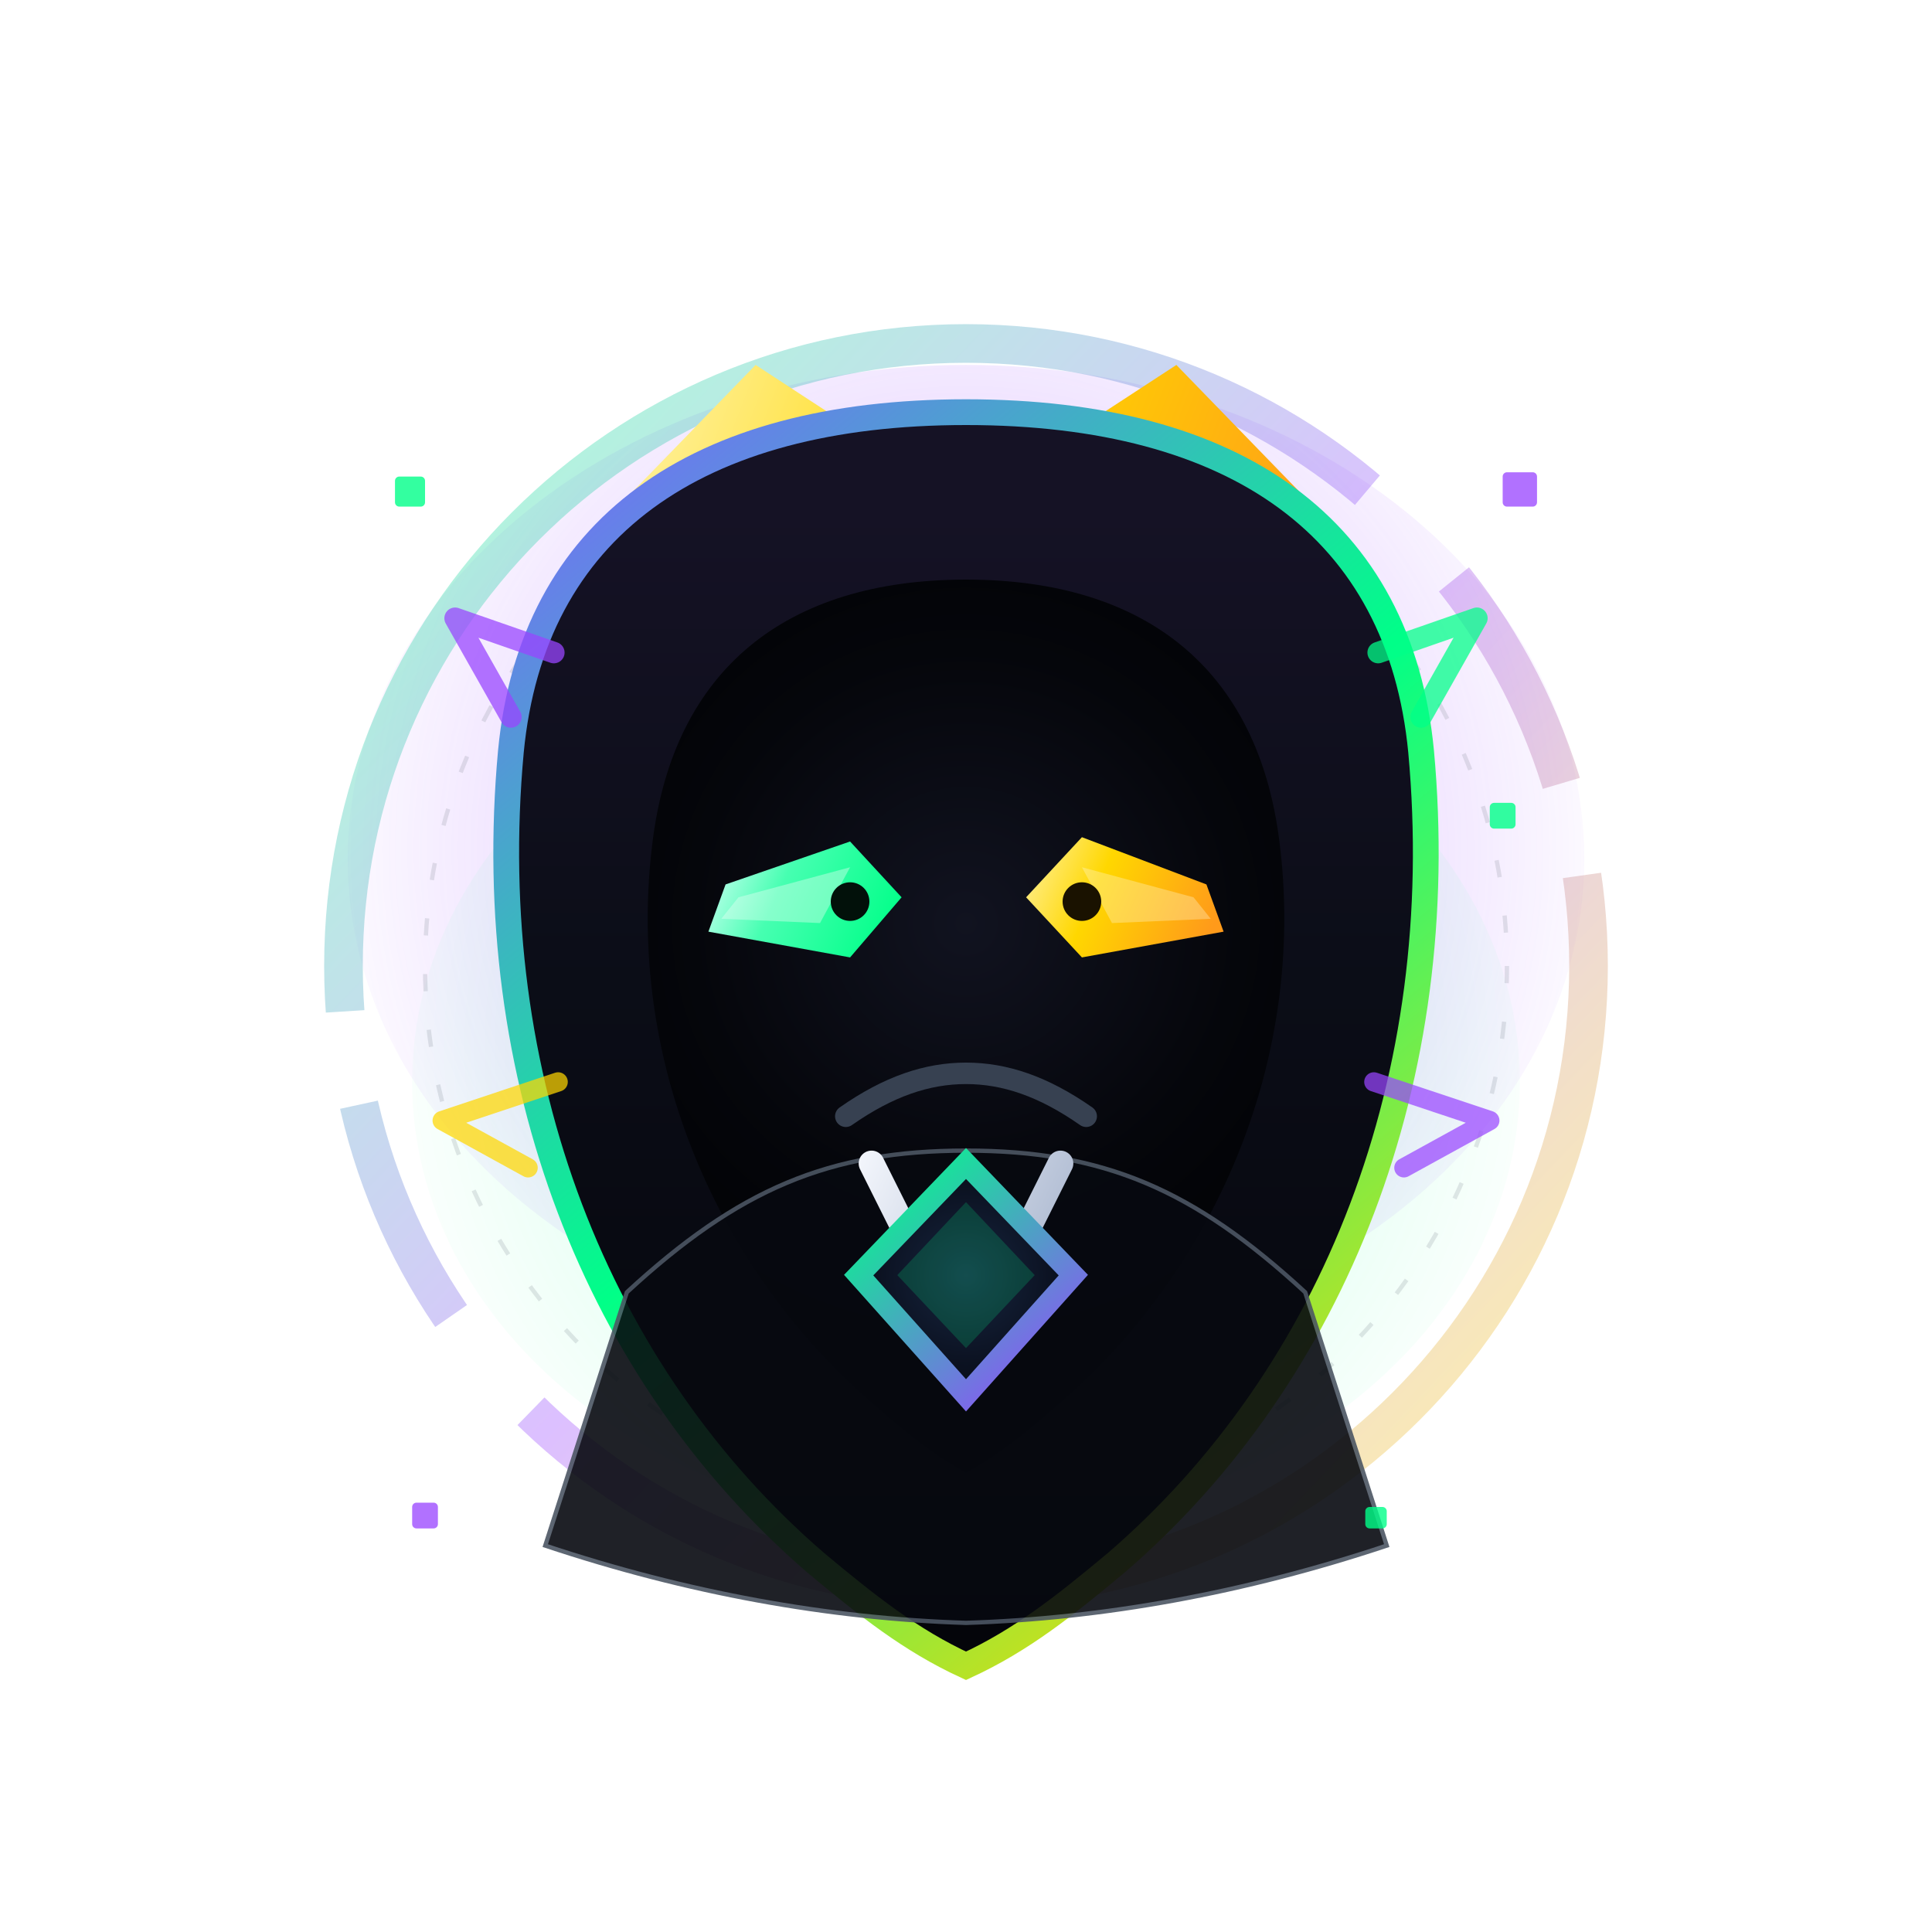
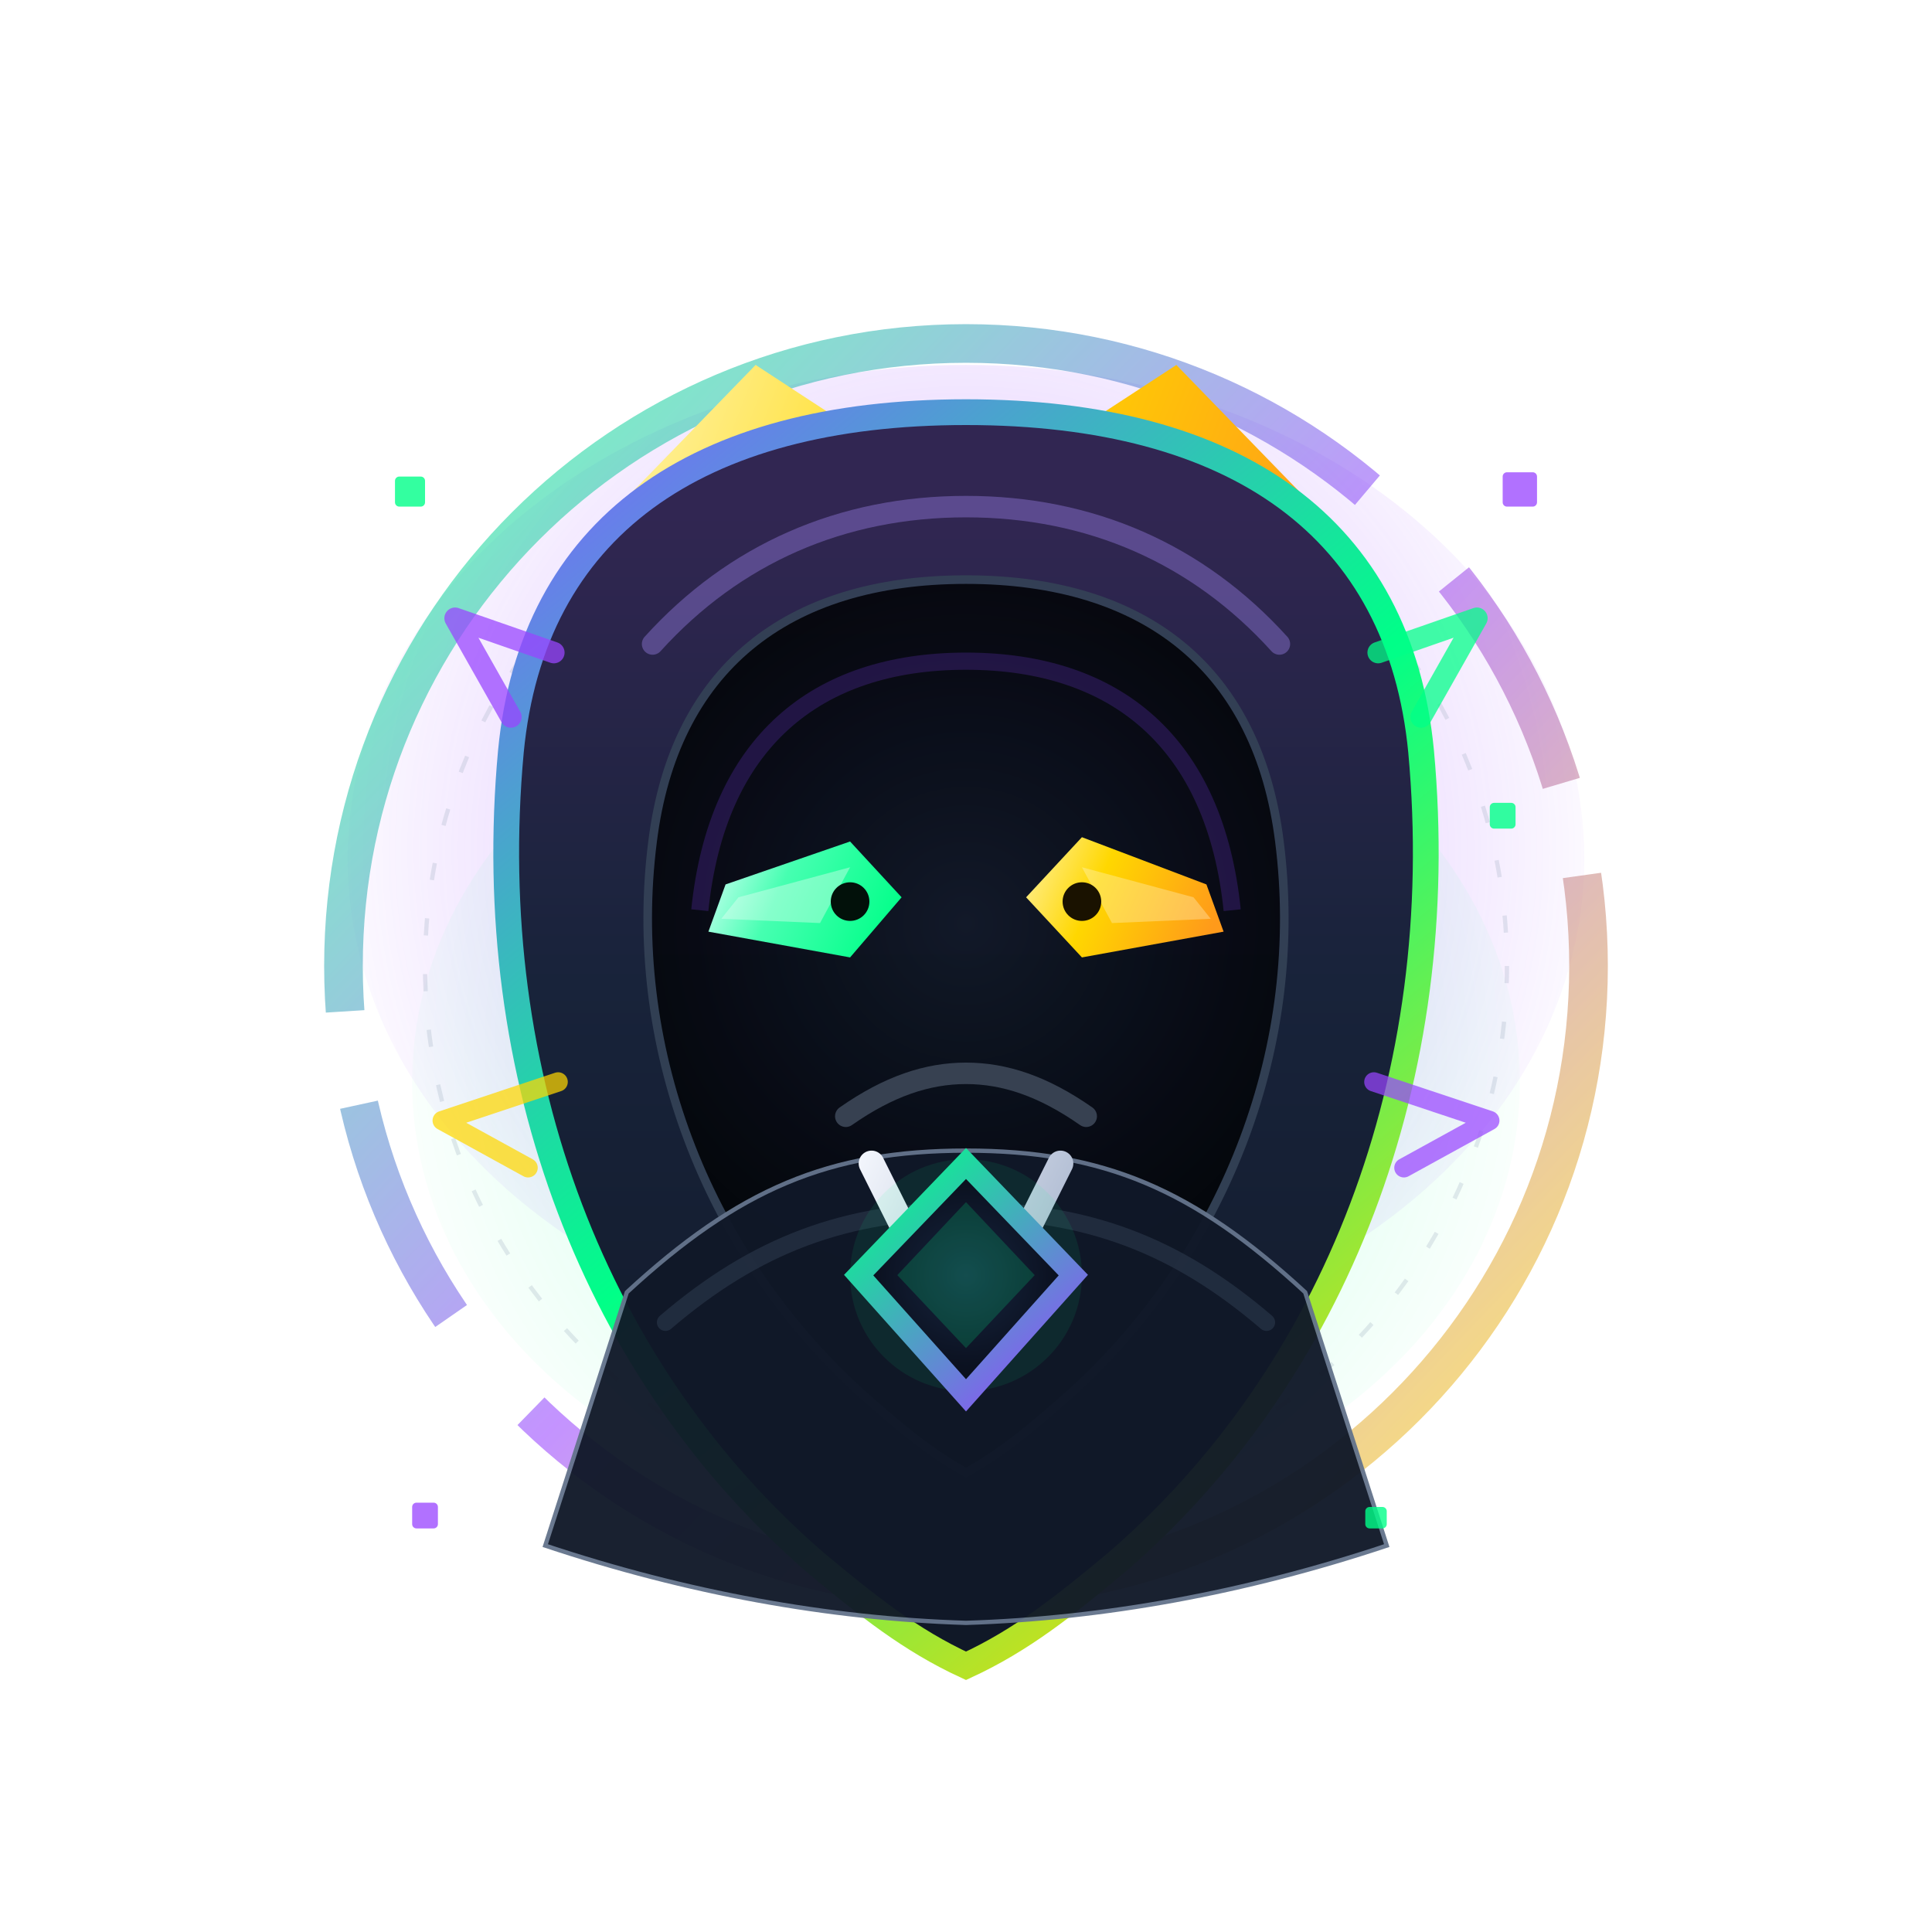
<svg xmlns="http://www.w3.org/2000/svg" viewBox="0 0 900 900" fill="none">
  <defs>
    <radialGradient id="auraPurple" cx="0" cy="0" r="1" gradientUnits="userSpaceOnUse" gradientTransform="translate(450 396) rotate(90) scale(314)">
      <stop stop-color="#9945FF" stop-opacity="0.42" />
      <stop offset="1" stop-color="#9945FF" stop-opacity="0" />
    </radialGradient>
    <radialGradient id="auraGreen" cx="0" cy="0" r="1" gradientUnits="userSpaceOnUse" gradientTransform="translate(450 488) rotate(90) scale(286)">
      <stop stop-color="#00FF88" stop-opacity="0.24" />
      <stop offset="1" stop-color="#00FF88" stop-opacity="0" />
    </radialGradient>
    <linearGradient id="haloStroke" x1="174" y1="188" x2="716" y2="706" gradientUnits="userSpaceOnUse">
      <stop stop-color="#00FF88" />
      <stop offset="0.52" stop-color="#9945FF" />
      <stop offset="1" stop-color="#FFD700" />
    </linearGradient>
    <linearGradient id="crownFill" x1="286" y1="166" x2="614" y2="294" gradientUnits="userSpaceOnUse">
      <stop stop-color="#FFF4B2" />
      <stop offset="0.5" stop-color="#FFD700" />
      <stop offset="1" stop-color="#FF9A1A" />
    </linearGradient>
    <linearGradient id="hoodStroke" x1="218" y1="218" x2="652" y2="738" gradientUnits="userSpaceOnUse">
      <stop stop-color="#7E63FF" />
      <stop offset="0.5" stop-color="#00FF88" />
      <stop offset="1" stop-color="#FFD700" />
    </linearGradient>
    <linearGradient id="hoodBody" x1="450" y1="238" x2="450" y2="762" gradientUnits="userSpaceOnUse">
-       <stop stop-color="#151225" />
-       <stop offset="0.42" stop-color="#0B0D17" />
-       <stop offset="1" stop-color="#04050A" />
+       <stop stop-color="#312652" />
+       <stop offset="0.42" stop-color="#18233A" />
+       <stop offset="1" stop-color="#101827" />
    </linearGradient>
    <radialGradient id="faceVoid" cx="0" cy="0" r="1" gradientUnits="userSpaceOnUse" gradientTransform="translate(450 430) rotate(90) scale(206)">
-       <stop stop-color="#111320" />
-       <stop offset="0.62" stop-color="#05060B" />
+       <stop stop-color="#111827" />
+       <stop offset="0.62" stop-color="#060911" />
      <stop offset="1" stop-color="#010204" />
    </radialGradient>
    <linearGradient id="eyeLeft" x1="336" y1="390" x2="420" y2="428" gradientUnits="userSpaceOnUse">
      <stop stop-color="#C9FFF1" />
      <stop offset="0.38" stop-color="#46FFB1" />
      <stop offset="1" stop-color="#00FF88" />
    </linearGradient>
    <linearGradient id="eyeRight" x1="470" y1="392" x2="564" y2="434" gradientUnits="userSpaceOnUse">
      <stop stop-color="#FFF6BD" />
      <stop offset="0.45" stop-color="#FFD700" />
      <stop offset="1" stop-color="#FF9A1A" />
    </linearGradient>
    <linearGradient id="fangs" x1="398" y1="526" x2="504" y2="576" gradientUnits="userSpaceOnUse">
      <stop stop-color="#F8FAFF" />
      <stop offset="1" stop-color="#AAB7CF" />
    </linearGradient>
    <linearGradient id="coreStroke" x1="406" y1="542" x2="502" y2="648" gradientUnits="userSpaceOnUse">
      <stop stop-color="#00FF88" />
      <stop offset="1" stop-color="#9945FF" />
    </linearGradient>
    <radialGradient id="coreFill" cx="0" cy="0" r="1" gradientUnits="userSpaceOnUse" gradientTransform="translate(450 594) rotate(90) scale(82)">
      <stop stop-color="#172641" />
      <stop offset="0.52" stop-color="#0B1120" />
      <stop offset="1" stop-color="#05060A" />
    </radialGradient>
  </defs>
  <ellipse cx="450" cy="400" rx="288" ry="230" fill="url(#auraPurple)" />
  <ellipse cx="450" cy="504" rx="258" ry="208" fill="url(#auraGreen)" />
-   <circle cx="450" cy="450" r="290" stroke="url(#haloStroke)" stroke-width="18" opacity="0.34" stroke-dasharray="680 58 108 44" />
-   <circle cx="450" cy="450" r="252" stroke="#6B7280" stroke-width="2" opacity="0.18" stroke-dasharray="8 18" />
+   <circle cx="450" cy="450" r="290" stroke="url(#haloStroke)" stroke-width="18" opacity="0.58" stroke-dasharray="680 58 108 44" />
+   <circle cx="450" cy="450" r="252" stroke="#94A3B8" stroke-width="2" opacity="0.24" stroke-dasharray="8 18" />
  <path d="M286 238L352 170L450 234L548 170L614 238L572 284L520 250L450 304L380 250L328 284L286 238Z" fill="url(#crownFill)" />
  <path d="M450 186L482 224L450 248L418 224L450 186Z" fill="#FFF7D0" />
  <path d="M238 350C248 246 324 192 450 192C576 192 652 246 662 350C676 502 622 640 520 728C496 748 476 764 450 776C424 764 404 748 380 728C278 640 224 502 238 350Z" fill="url(#hoodBody)" stroke="url(#hoodStroke)" stroke-width="12" />
-   <path d="M304 392C314 312 366 270 450 270C534 270 586 312 596 392C608 486 572 582 500 648C482 664 468 676 450 686C432 676 418 664 400 648C328 582 292 486 304 392Z" fill="url(#faceVoid)" />
-   <path d="M292 602C344 554 386 536 450 536C514 536 556 554 608 602L646 720C580 742 514 754 450 756C386 754 320 742 254 720L292 602Z" fill="#070910" opacity="0.9" stroke="#4B5563" stroke-width="2" />
+   <path d="M304 300C342 258 392 236 450 236C508 236 558 258 596 300" stroke="#A78BFA" stroke-width="10" stroke-linecap="round" opacity="0.36" />
+   <path d="M304 392C314 312 366 270 450 270C534 270 586 312 596 392C608 486 572 582 500 648C482 664 468 676 450 686C432 676 418 664 400 648C328 582 292 486 304 392Z" fill="url(#faceVoid)" stroke="#334155" stroke-width="4" opacity="0.94" />
+   <path d="M326 424C334 346 380 308 450 308C520 308 566 346 574 424" stroke="#7C3AED" stroke-width="8" opacity="0.22" />
+   <path d="M292 602C344 554 386 536 450 536C514 536 556 554 608 602L646 720C580 742 514 754 450 756C386 754 320 742 254 720L292 602Z" fill="#101828" opacity="0.96" stroke="#64748B" stroke-width="2" />
+   <path d="M310 616C352 580 394 564 450 564C506 564 548 580 590 616" stroke="#334155" stroke-width="8" stroke-linecap="round" opacity="0.48" />
  <path d="M338 412L396 392L420 418L396 446L330 434L338 412Z" fill="url(#eyeLeft)" />
  <path d="M562 412L504 390L478 418L504 446L570 434L562 412Z" fill="url(#eyeRight)" />
  <path d="M344 418L396 404L382 430L336 428Z" fill="#ECFFF8" opacity="0.38" />
  <path d="M556 418L504 404L518 430L564 428Z" fill="#FFF7D1" opacity="0.34" />
  <circle cx="396" cy="420" r="9" fill="#02110A" />
  <circle cx="504" cy="420" r="9" fill="#1A1200" />
  <path d="M394 520C414 506 432 500 450 500C468 500 486 506 506 520" stroke="#374151" stroke-width="10" stroke-linecap="round" />
  <path d="M406 542L426 582L450 552L474 582L494 542" stroke="url(#fangs)" stroke-width="12" stroke-linecap="round" stroke-linejoin="round" />
+   <circle cx="450" cy="594" r="54" fill="#00FF88" opacity="0.08" />
  <path d="M450 542L500 594L450 650L400 594L450 542Z" fill="url(#coreFill)" stroke="url(#coreStroke)" stroke-width="10" />
  <path d="M450 560L482 594L450 628L418 594L450 560Z" fill="#00FF88" opacity="0.18" />
  <path d="M258 304L212 288L238 334" stroke="#9945FF" stroke-width="10" stroke-linecap="round" stroke-linejoin="round" opacity="0.74" />
  <path d="M642 304L688 288L662 334" stroke="#00FF88" stroke-width="10" stroke-linecap="round" stroke-linejoin="round" opacity="0.74" />
  <path d="M260 504L206 522L246 544" stroke="#FFD700" stroke-width="9" stroke-linecap="round" stroke-linejoin="round" opacity="0.72" />
  <path d="M640 504L694 522L654 544" stroke="#9945FF" stroke-width="9" stroke-linecap="round" stroke-linejoin="round" opacity="0.72" />
  <g fill="#00FF88" opacity="0.8">
    <rect x="184" y="222" width="14" height="14" rx="2" />
    <rect x="694" y="374" width="12" height="12" rx="2" />
    <rect x="636" y="702" width="10" height="10" rx="2" />
  </g>
  <g fill="#9945FF" opacity="0.76">
    <rect x="700" y="220" width="16" height="16" rx="2" />
    <rect x="192" y="700" width="12" height="12" rx="2" />
  </g>
</svg>
